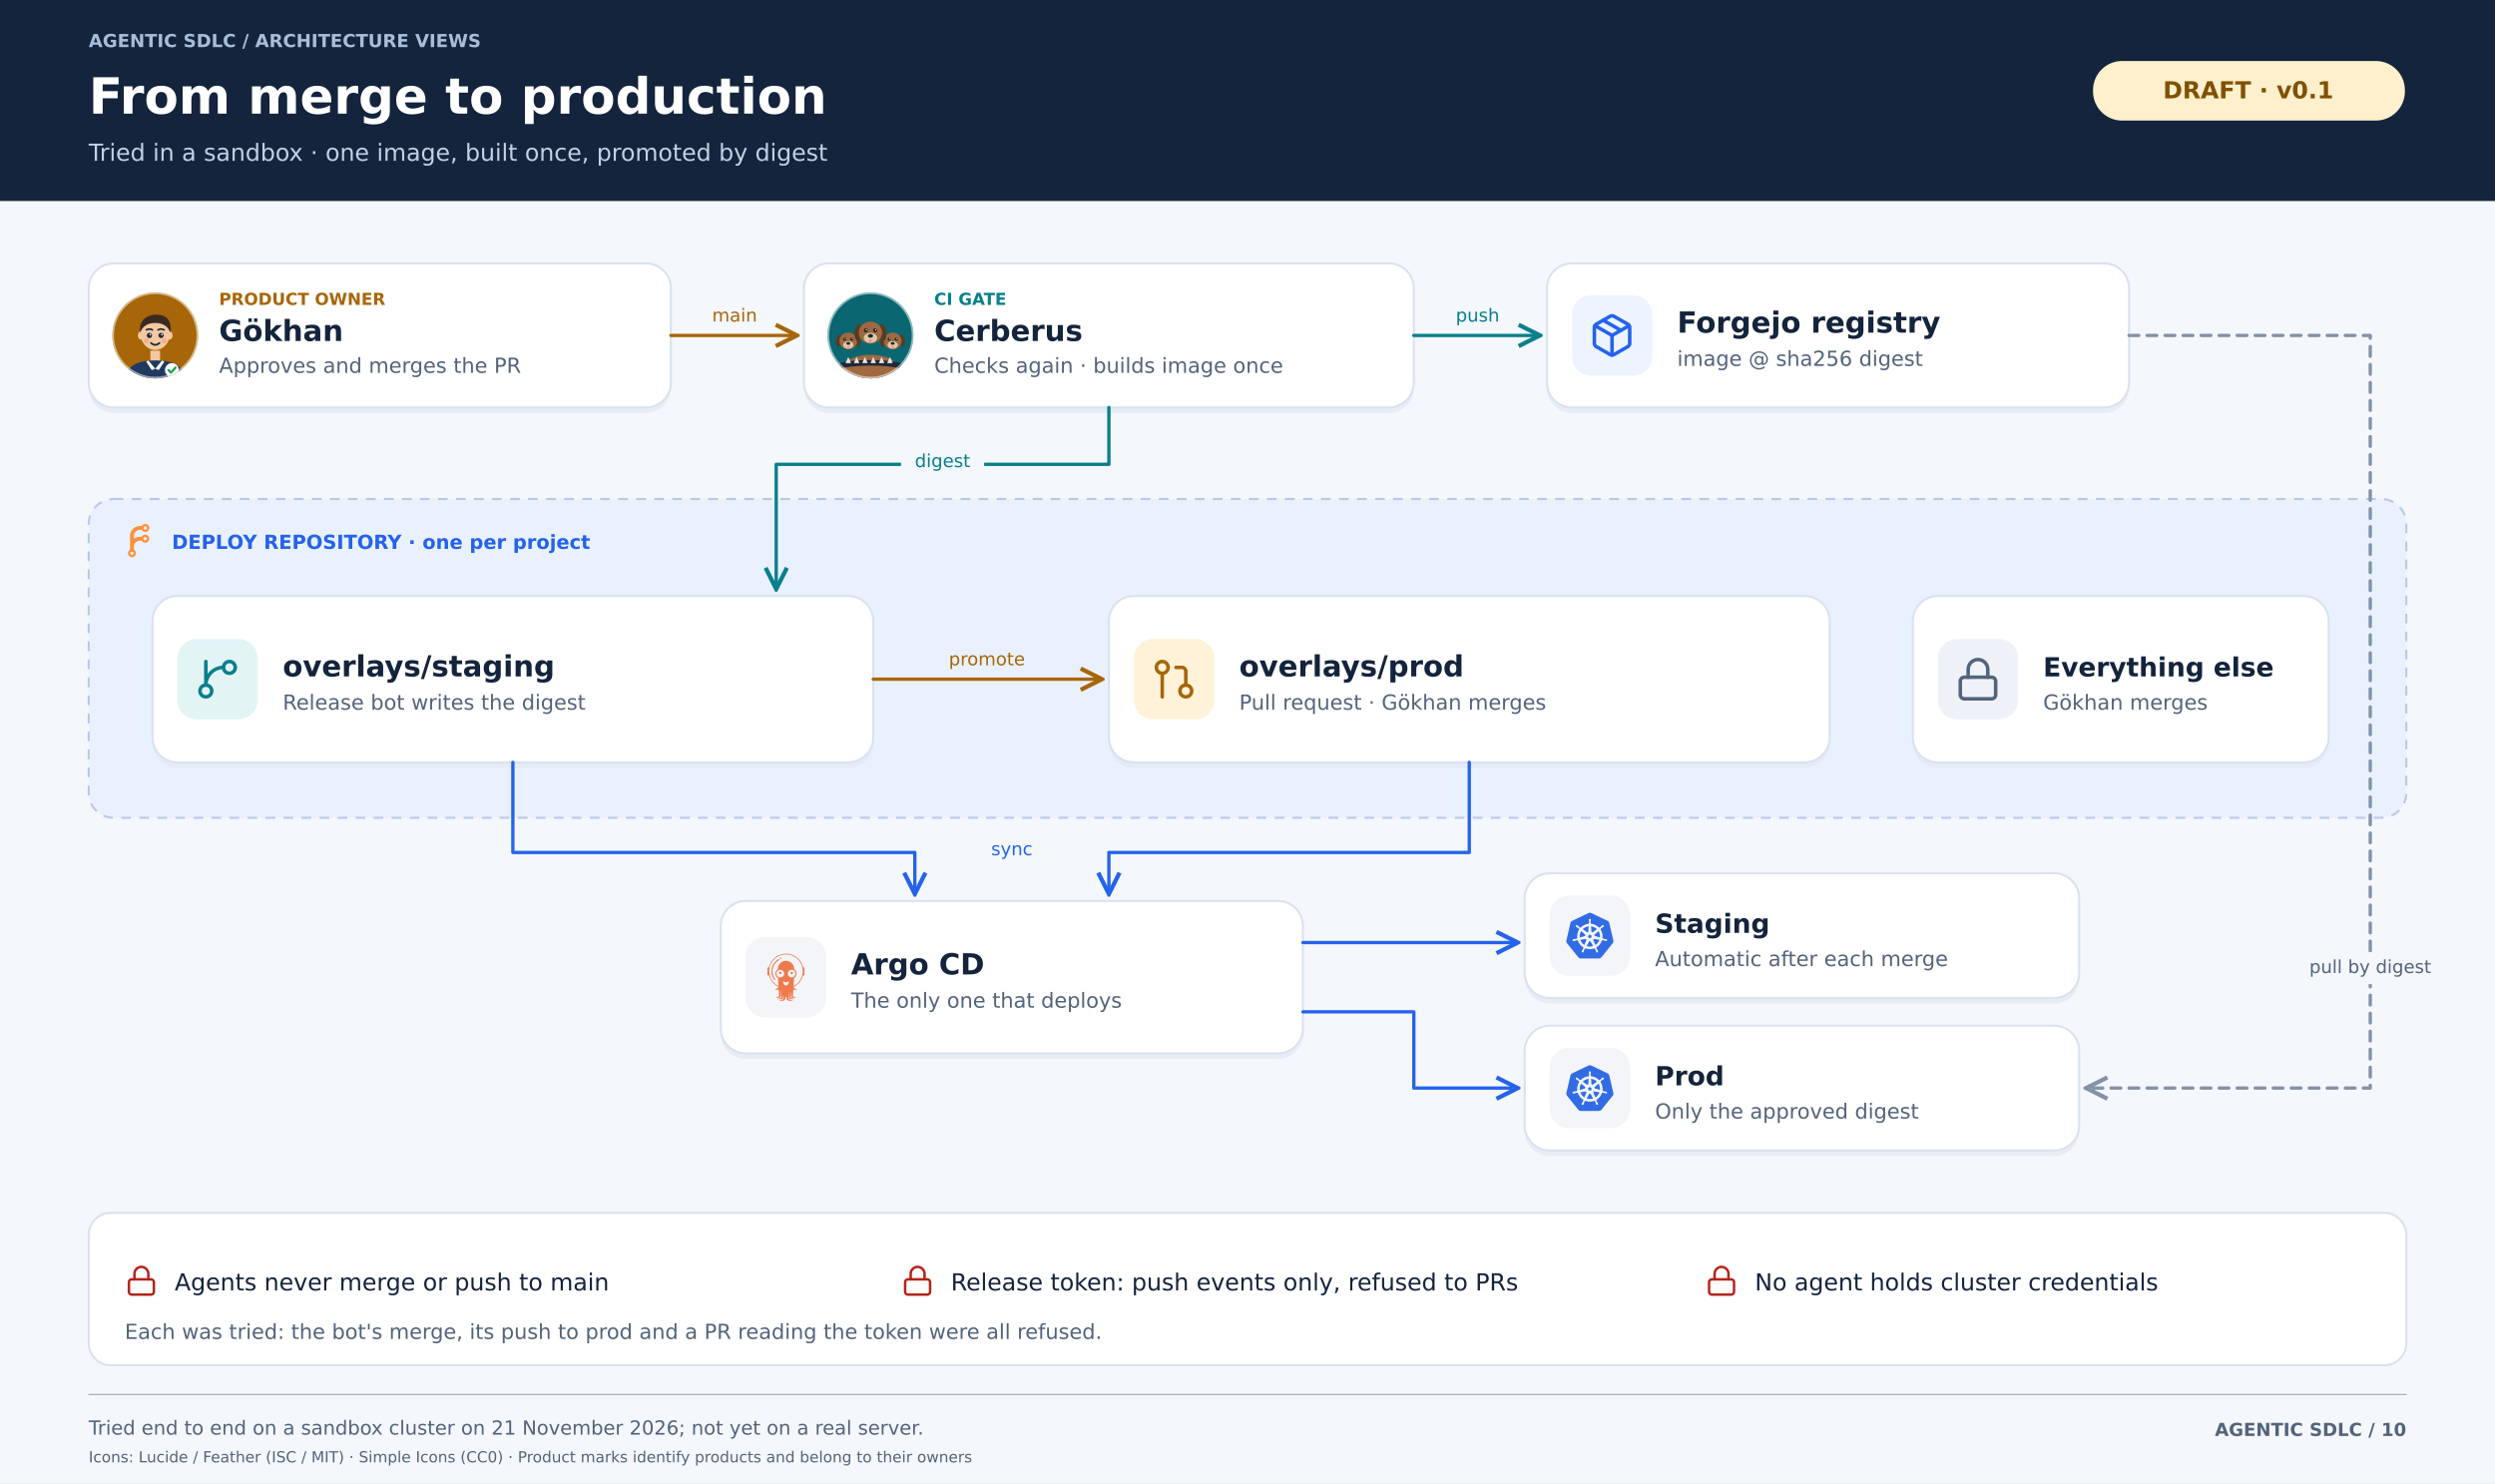
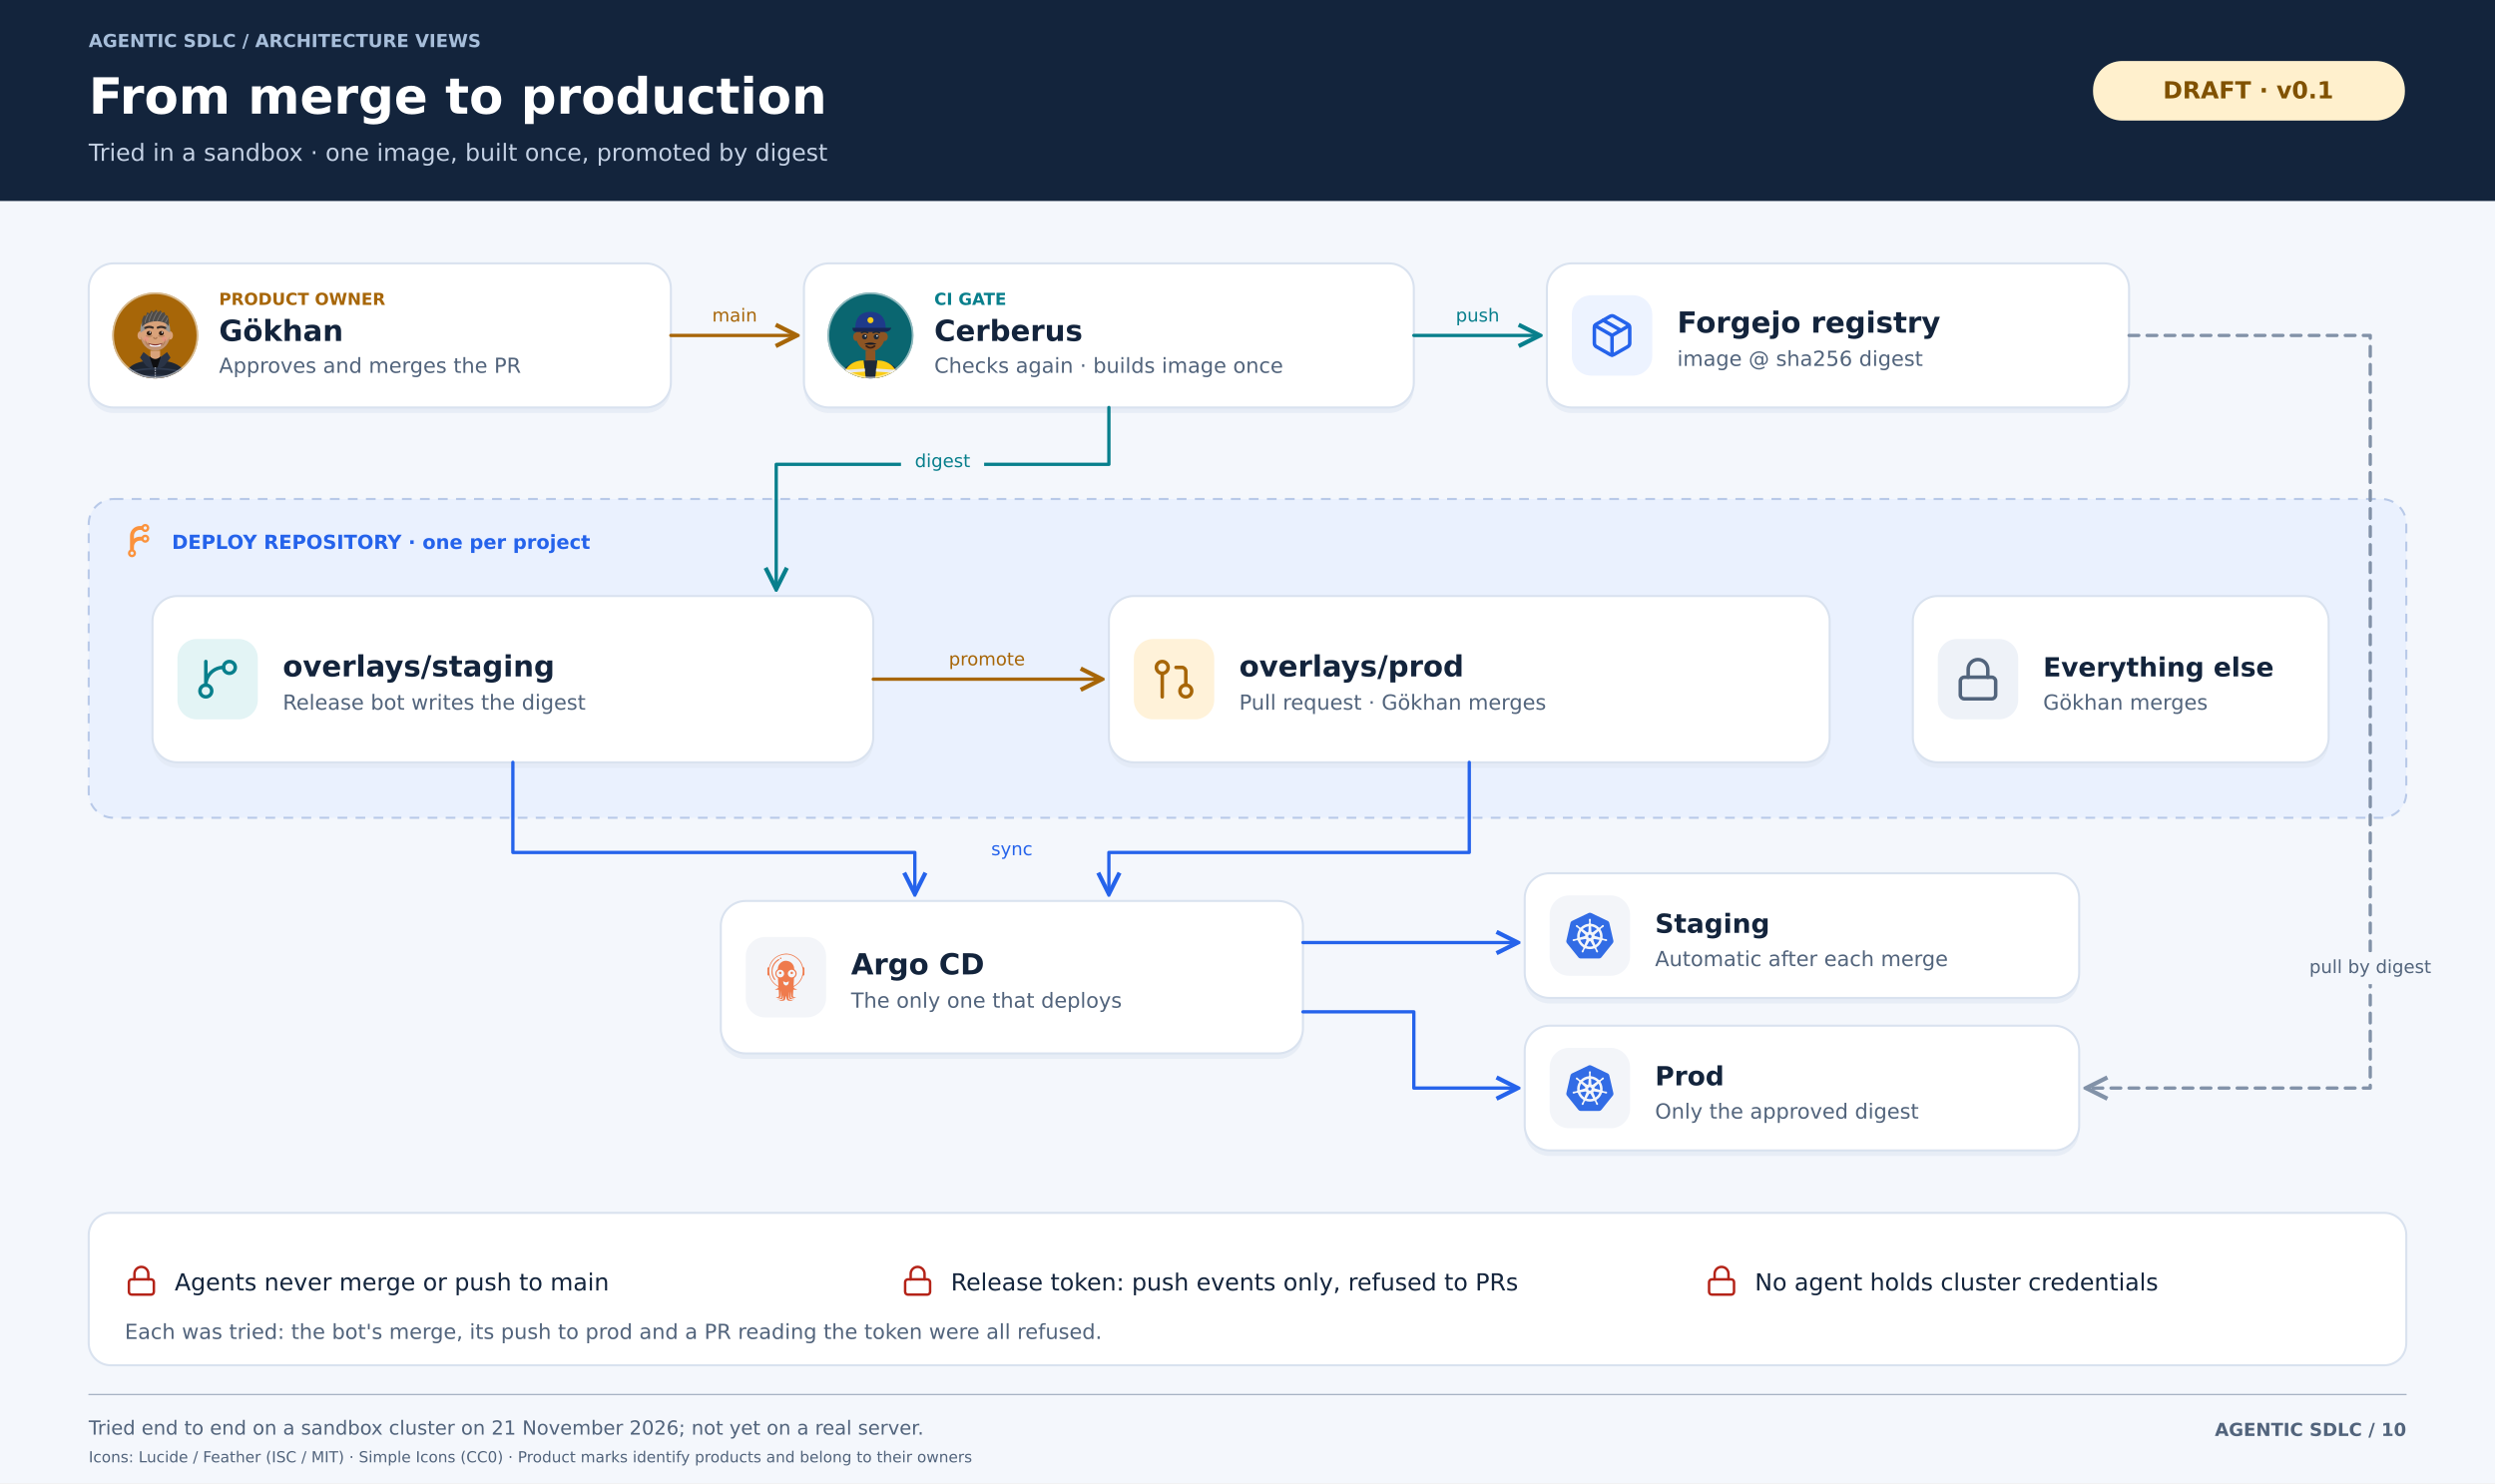
<svg xmlns="http://www.w3.org/2000/svg" width="1800" height="1070" viewBox="0 0 1800 1070" role="img" aria-labelledby="title desc">
  <defs>
    <marker id="blue" viewBox="0 0 10 10" refX="9" refY="5" markerWidth="8" markerHeight="8" orient="auto-start-reverse">
      <path d="M 1 1 L 9 5 L 1 9" fill="none" stroke="#2563EB" stroke-width="1.6" />
    </marker>
    <marker id="teal" viewBox="0 0 10 10" refX="9" refY="5" markerWidth="8" markerHeight="8" orient="auto-start-reverse">
      <path d="M 1 1 L 9 5 L 1 9" fill="none" stroke="#087F8C" stroke-width="1.6" />
    </marker>
    <marker id="purple" viewBox="0 0 10 10" refX="9" refY="5" markerWidth="8" markerHeight="8" orient="auto-start-reverse">
      <path d="M 1 1 L 9 5 L 1 9" fill="none" stroke="#7756C8" stroke-width="1.6" />
    </marker>
    <marker id="gray" viewBox="0 0 10 10" refX="9" refY="5" markerWidth="8" markerHeight="8" orient="auto-start-reverse">
      <path d="M 1 1 L 9 5 L 1 9" fill="none" stroke="#8292A8" stroke-width="1.6" />
    </marker>
    <marker id="amber" viewBox="0 0 10 10" refX="9" refY="5" markerWidth="8" markerHeight="8" orient="auto-start-reverse">
      <path d="M 1 1 L 9 5 L 1 9" fill="none" stroke="#A76608" stroke-width="1.6" />
    </marker>
  </defs>
  <rect x="0" y="0" width="1800" height="1070" rx="0" fill="#F4F7FC" stroke="none" stroke-width="1.5" />
  <rect x="0" y="0" width="1800" height="145" rx="0" fill="#13243C" stroke="none" stroke-width="1.5" />
  <text x="64" y="34" font-family="DejaVu Sans, sans-serif" font-size="13" fill="#A7BEDA" font-weight="700" text-anchor="start">AGENTIC SDLC  /  ARCHITECTURE VIEWS</text>
  <text x="64" y="82" font-family="DejaVu Sans, sans-serif" font-size="36" fill="#FFFFFF" font-weight="700" text-anchor="start">From merge to production</text>
  <text x="64" y="116" font-family="DejaVu Sans, sans-serif" font-size="17" fill="#C4D1E4" font-weight="400" text-anchor="start">Tried in a sandbox · one image, built once, promoted by digest</text>
  <rect x="1510" y="44" width="225" height="43" rx="21" fill="#FFF0CD" stroke="none" stroke-width="1.5" />
  <text x="1622" y="71" font-family="DejaVu Sans, sans-serif" font-size="17" fill="#805100" font-weight="700" text-anchor="middle">DRAFT · v0.1</text>
  <rect x="64" y="194" width="420" height="104" rx="18" fill="#E1E8F2" opacity=".65" />
  <rect x="64" y="190" width="420" height="104" rx="18" fill="#FFFFFF" stroke="#D9E2EF" stroke-width="1.5" />
  <svg x="80" y="210.0" width="64" height="64" viewBox="0 0 64 64">
    <defs>
      <clipPath id="clip-gokhan">
        <circle cx="32" cy="32" r="31" />
      </clipPath>
    </defs>
    <circle cx="32" cy="32" r="31" fill="#A76608" />
    <g clip-path="url(#clip-gokhan)">
-       <rect x="28.5" y="43" width="7" height="9" fill="#F2C9A0" />
-       <path d="M10 66 C10 53 21.0 50 32 50 C43.0 50 54 53 54 66 Z" fill="#1E3A5F" />
-       <path d="M27 50 L32 56 L29.5 57 L25.5 51 Z M37 50 L32 56 L34.5 57 L38.5 51 Z" fill="#FFFFFF" />
-       <ellipse cx="21.5" cy="32" rx="2" ry="3" fill="#F2C9A0" />
-       <ellipse cx="42.5" cy="32" rx="2" ry="3" fill="#F2C9A0" />
-       <ellipse cx="32" cy="31" rx="10.5" ry="11.5" fill="#F2C9A0" />
-       <path d="M21 30 C20 20 27 17 33 17 C40 17 44 21 43 30 C41 25 37 23 32 23 C27 23 23 25 21 30 Z" fill="#3B2A20" />
-       <path d="M25.6 28 Q27.8 26.8 30.0 28" stroke="#1F2937" stroke-width="1.2" fill="none" stroke-linecap="round" />
-       <path d="M34.0 28 Q36.2 26.8 38.4 28" stroke="#1F2937" stroke-width="1.2" fill="none" stroke-linecap="round" />
-       <circle cx="27.8" cy="32" r="1.9" fill="#1F2937" />
-       <circle cx="28.4" cy="31.4" r="0.6" fill="#FFFFFF" />
-       <circle cx="36.2" cy="32" r="1.9" fill="#1F2937" />
-       <circle cx="36.8" cy="31.4" r="0.6" fill="#FFFFFF" />
-       <circle cx="25.5" cy="36" r="1.8" fill="#F28C8C" opacity=".45" />
-       <circle cx="38.5" cy="36" r="1.8" fill="#F28C8C" opacity=".45" />
-       <path d="M29 37.5 Q32 40.1 35 37.5" stroke="#1F2937" stroke-width="1.3" fill="none" stroke-linecap="round" />
-       <circle cx="44" cy="57" r="5" fill="#FFFFFF" />
-       <path d="M41.6 57 L43.4 58.9 L46.6 55.2" stroke="#16A34A" stroke-width="1.6" fill="none" stroke-linecap="round" stroke-linejoin="round" />
+       <rect x="28.5" y="43" width="7" height="9" fill="#D9A27A" />
+       <path d="M9 66 C9 53 20.5 50 32 50 C43.5 50 55 53 55 66 Z" fill="#1E2633" />
+       <path d="M14 58 Q32 54 50 58 M12 63 Q32 59 52 63" stroke="#2F3B50" stroke-width="1.2" fill="none" />
+       <path d="M28 47 Q32 51 36 47 L36.5 55 L27.5 55 Z" fill="#0E0E10" />
+       <path d="M23.5 44 L28 47.5 L31 57 L25.5 54 L21 48 Z" fill="#2A3446" />
+       <path d="M40.5 44 L36 47.5 L33 57 L38.5 54 L43 48 Z" fill="#2A3446" />
+       <path d="M32 55 V66" stroke="#A3A8B3" stroke-width=".9" stroke-dasharray="1 .8" />
+       <ellipse cx="21.2" cy="32" rx="2" ry="3" fill="#D9A27A" />
+       <ellipse cx="42.8" cy="32" rx="2" ry="3" fill="#D9A27A" />
+       <ellipse cx="32" cy="31" rx="10.8" ry="12" fill="#D9A27A" />
+       <path d="M21.4 32.5 C21.8 39.5 26.5 43 32 43 C37.5 43 42.2 39.5 42.6 32.5 C40.5 36.8 36.5 38.4 32 38.4 C27.5 38.4 23.5 36.8 21.4 32.5 Z" fill="#6B5A50" opacity=".2" />
+       <path d="M21.3 30 C21 26 21.8 23 23.6 21.4 L24.6 28 Z M42.7 30 C43 26 42.2 23 40.4 21.4 L39.4 28 Z" fill="#9A9794" />
+       <path d="M22.4 25.8 L22.5 20.6 L23.8 17.6 L25.2 18 L26.3 15.2 L27.8 16.3 L29.3 13.9 L30.8 15.4 L32.6 13.4 L34 15.2 L35.9 13.9 L36.9 15.9 L38.7 15.2 L39.3 17.4 L41 17.8 L41.8 21 L41.8 25.4 C39.6 22.6 36 21.6 32 21.8 C28.2 22 24.6 23.4 22.4 25.8 Z" fill="#4E4B48" />
+       <path d="M24.6 22.8 Q25.2 19.6 26.8 16.8" stroke="#7C7874" stroke-width=".6" fill="none" stroke-linecap="round" />
+       <path d="M27.4 22 Q28.2 18.6 30 15.4" stroke="#7C7874" stroke-width=".6" fill="none" stroke-linecap="round" />
+       <path d="M30.4 21.6 Q31.4 18 33.4 15" stroke="#7C7874" stroke-width=".6" fill="none" stroke-linecap="round" />
+       <path d="M33.4 21.6 Q34.8 18.2 36.6 15.6" stroke="#7C7874" stroke-width=".6" fill="none" stroke-linecap="round" />
+       <path d="M36.4 22 Q38 19.4 39.4 17.6" stroke="#7C7874" stroke-width=".6" fill="none" stroke-linecap="round" />
+       <path d="M39.2 22.8 Q40.4 21 41 19.4" stroke="#7C7874" stroke-width=".6" fill="none" stroke-linecap="round" />
+       <path d="M24.8 26.6 Q27.6 25.2 30.2 26.4 M33.8 26.4 Q36.4 25.2 39.2 26.6" stroke="#3A2E28" stroke-width="1.6" fill="none" stroke-linecap="round" />
+       <ellipse cx="27.6" cy="30.4" rx="1.8" ry="1.6" fill="#2B1A10" />
+       <circle cx="28.2" cy="29.8" r=".55" fill="#FFFFFF" />
+       <path d="M25.4 32.3 Q27.6 33.3 29.8 32.3" stroke="#B07A55" stroke-width=".7" fill="none" />
+       <ellipse cx="36.4" cy="30.4" rx="1.8" ry="1.6" fill="#2B1A10" />
+       <circle cx="37.0" cy="29.8" r=".55" fill="#FFFFFF" />
+       <path d="M34.2 32.3 Q36.4 33.3 38.6 32.3" stroke="#B07A55" stroke-width=".7" fill="none" />
+       <path d="M30.9 33.6 Q32 35.2 33.1 33.6" stroke="#B07A55" stroke-width="1" fill="none" stroke-linecap="round" />
+       <path d="M24.8 35 Q25.2 37.8 27 39.4 M39.2 35 Q38.8 37.8 37 39.4" stroke="#B07A55" stroke-width=".7" fill="none" />
+       <path d="M26.5 37.4 Q32 43.9 37.5 37.4 Q32 39.4 26.5 37.4 Z" fill="#7F2D2D" />
+       <path d="M27.6 38.2 Q32 40.3 36.4 38.2 L35.6 39.7 Q32 41.0 28.4 39.7 Z" fill="#FFFFFF" />
+       <circle cx="25.5" cy="34.5" r="1.8" fill="#F28C8C" opacity=".45" />
+       <circle cx="38.5" cy="34.5" r="1.8" fill="#F28C8C" opacity=".45" />
    </g>
    <circle cx="32" cy="32" r="30.4" fill="none" stroke="#FFFFFF" stroke-opacity=".55" stroke-width="1.2" />
  </svg>
  <text x="158" y="220.0" font-family="DejaVu Sans, sans-serif" font-size="12" fill="#A76608" font-weight="700" text-anchor="start">PRODUCT OWNER</text>
  <text x="158" y="246.0" font-family="DejaVu Sans, sans-serif" font-size="21" fill="#13243C" font-weight="700" text-anchor="start">Gökhan</text>
  <text x="158" y="269.0" font-family="DejaVu Sans, sans-serif" font-size="15" fill="#52647C" font-weight="400" text-anchor="start">Approves and merges the PR</text>
  <rect x="580" y="194" width="440" height="104" rx="18" fill="#E1E8F2" opacity=".65" />
  <rect x="580" y="190" width="440" height="104" rx="18" fill="#FFFFFF" stroke="#D9E2EF" stroke-width="1.5" />
  <svg x="596" y="210.0" width="64" height="64" viewBox="0 0 64 64">
    <defs>
      <clipPath id="clip-cerberus">
        <circle cx="32" cy="32" r="31" />
      </clipPath>
    </defs>
    <circle cx="32" cy="32" r="31" fill="#0A6670" />
    <g clip-path="url(#clip-cerberus)">
-       <path d="M8 66 C8 52 18 46 32 46 C46 46 56 52 56 66 Z" fill="#A0693F" />
-       <path d="M10.4 31.2 C6.4 32.0 6.4 39.2 8.8 40.8 L12.0 34.4 Z" fill="#5C3A21" />
-       <path d="M21.6 31.2 C25.6 32.0 25.6 39.2 23.2 40.8 L20.0 34.4 Z" fill="#5C3A21" />
-       <ellipse cx="16" cy="36" rx="6.4" ry="6.08" fill="#A0693F" />
-       <ellipse cx="16" cy="38.88" rx="3.68" ry="2.72" fill="#E3C8A2" />
-       <ellipse cx="16" cy="37.76" rx="1.44" ry="1.04" fill="#1F2937" />
-       <path d="M14.88 40.0 Q16 42.4 17.12 40.0 Z" fill="#F472B6" />
-       <circle cx="13.44" cy="34.72" r="1.12" fill="#1F2937" />
-       <circle cx="18.56" cy="34.72" r="1.12" fill="#1F2937" />
-       <circle cx="13.76" cy="34.4" r="0.36" fill="#FFFFFF" />
-       <circle cx="18.88" cy="34.4" r="0.36" fill="#FFFFFF" />
-       <path d="M42.4 31.2 C38.4 32.0 38.4 39.2 40.8 40.8 L44.0 34.4 Z" fill="#5C3A21" />
-       <path d="M53.6 31.2 C57.6 32.0 57.6 39.2 55.2 40.8 L52.0 34.4 Z" fill="#5C3A21" />
-       <ellipse cx="48" cy="36" rx="6.4" ry="6.08" fill="#A0693F" />
-       <ellipse cx="48" cy="38.88" rx="3.68" ry="2.72" fill="#E3C8A2" />
-       <ellipse cx="48" cy="37.76" rx="1.44" ry="1.04" fill="#1F2937" />
-       <path d="M46.88 40.0 Q48 42.4 49.12 40.0 Z" fill="#F472B6" />
-       <circle cx="45.44" cy="34.72" r="1.12" fill="#1F2937" />
-       <circle cx="50.56" cy="34.72" r="1.12" fill="#1F2937" />
-       <circle cx="45.76" cy="34.4" r="0.36" fill="#FFFFFF" />
-       <circle cx="50.88" cy="34.4" r="0.36" fill="#FFFFFF" />
-       <path d="M10 52 C20 49 44 49 54 52 L54 56 C44 53 20 53 10 56 Z" fill="#1F2937" />
-       <path d="M14 52 L16 47.5 L18 52 Z" fill="#E5E7EB" />
-       <path d="M20 52 L22 47.5 L24 52 Z" fill="#E5E7EB" />
-       <path d="M26 52 L28 47.5 L30 52 Z" fill="#E5E7EB" />
-       <path d="M32 52 L34 47.5 L36 52 Z" fill="#E5E7EB" />
-       <path d="M38 52 L40 47.5 L42 52 Z" fill="#E5E7EB" />
-       <path d="M44 52 L46 47.5 L48 52 Z" fill="#E5E7EB" />
-       <path d="M24.65 23.7 C19.4 24.75 19.4 34.2 22.55 36.3 L26.75 27.9 Z" fill="#5C3A21" />
-       <path d="M39.35 23.7 C44.6 24.75 44.6 34.2 41.45 36.3 L37.25 27.9 Z" fill="#5C3A21" />
-       <ellipse cx="32" cy="30" rx="8.4" ry="7.98" fill="#A0693F" />
-       <ellipse cx="32" cy="33.78" rx="4.83" ry="3.57" fill="#E3C8A2" />
-       <ellipse cx="32" cy="32.31" rx="1.89" ry="1.365" fill="#1F2937" />
-       <path d="M30.53 35.25 Q32 38.4 33.47 35.25 Z" fill="#F472B6" />
-       <circle cx="28.64" cy="28.32" r="1.47" fill="#1F2937" />
-       <circle cx="35.36" cy="28.32" r="1.47" fill="#1F2937" />
-       <circle cx="29.06" cy="27.9" r="0.473" fill="#FFFFFF" />
-       <circle cx="35.78" cy="27.9" r="0.473" fill="#FFFFFF" />
+       <rect x="28.5" y="43" width="7" height="9" fill="#8D5524" />
+       <path d="M10 66 C10 53 21.0 50 32 50 C43.0 50 54 53 54 66 Z" fill="#1F2937" />
+       <path d="M12 66 C12 54 20 50 27 50 L29 66 Z M52 66 C52 54 44 50 37 50 L35 66 Z" fill="#FACC15" />
+       <path d="M13 58 L28 57 M51 58 L36 57" stroke="#E5E7EB" stroke-width="2.2" />
+       <ellipse cx="21.5" cy="33" rx="2" ry="3" fill="#8D5524" />
+       <ellipse cx="42.5" cy="33" rx="2" ry="3" fill="#8D5524" />
+       <ellipse cx="32" cy="32" rx="10.5" ry="11.5" fill="#8D5524" />
+       <path d="M21 27 C21 18 26 15 32 15 C38 15 43 18 43 27 Z" fill="#1E3A8A" />
+       <path d="M19 26.5 H47 Q46 29.5 42 29.5 H21 Q19 29 19 26.5 Z" fill="#172554" />
+       <circle cx="32" cy="21" r="2.2" fill="#FACC15" />
+       <circle cx="27.8" cy="33" r="1.9" fill="#1F2937" />
+       <circle cx="28.4" cy="32.4" r="0.6" fill="#FFFFFF" />
+       <circle cx="36.2" cy="33" r="1.9" fill="#1F2937" />
+       <circle cx="36.8" cy="32.4" r="0.6" fill="#FFFFFF" />
+       <path d="M25.6 30 Q27.8 28.8 30.0 30" stroke="#1F2937" stroke-width="1.2" fill="none" stroke-linecap="round" />
+       <path d="M34.0 30 Q36.2 28.8 38.4 30" stroke="#1F2937" stroke-width="1.2" fill="none" stroke-linecap="round" />
+       <path d="M27.5 38.2 Q32 36.2 36.5 38.2 Q32 39.2 27.5 38.2 Z" fill="#111827" />
+       <path d="M29 39.6 Q32 42.2 35 39.6" stroke="#3B1F12" stroke-width="1.3" fill="none" stroke-linecap="round" />
    </g>
    <circle cx="32" cy="32" r="30.4" fill="none" stroke="#FFFFFF" stroke-opacity=".55" stroke-width="1.2" />
  </svg>
  <text x="674" y="220.0" font-family="DejaVu Sans, sans-serif" font-size="12" fill="#087F8C" font-weight="700" text-anchor="start">CI GATE</text>
  <text x="674" y="246.0" font-family="DejaVu Sans, sans-serif" font-size="21" fill="#13243C" font-weight="700" text-anchor="start">Cerberus</text>
  <text x="674" y="269.0" font-family="DejaVu Sans, sans-serif" font-size="15" fill="#52647C" font-weight="400" text-anchor="start">Checks again · builds image once</text>
  <rect x="1116" y="194" width="420" height="104" rx="18" fill="#E1E8F2" opacity=".65" />
  <rect x="1116" y="190" width="420" height="104" rx="18" fill="#FFFFFF" stroke="#D9E2EF" stroke-width="1.5" />
  <rect x="1134" y="213.0" width="58" height="58" rx="14" fill="#EDF3FF" stroke="none" stroke-width="1.5" />
  <svg x="1146" y="225.0" width="34" height="34" viewBox="0 0 24 24" fill="none" stroke="#2563EB" stroke-width="1.8" stroke-linecap="round" stroke-linejoin="round">
    <path d="M11 21.73a2 2 0 0 0 2 0l7-4A2 2 0 0 0 21 16V8a2 2 0 0 0-1-1.73l-7-4a2 2 0 0 0-2 0l-7 4A2 2 0 0 0 3 8v8a2 2 0 0 0 1 1.73z" />
    <path d="M12 22V12" />
    <polyline points="3.29 7 12 12 20.71 7" />
    <path d="m7.5 4.27 9 5.15" />
  </svg>
  <text x="1210" y="240.0" font-family="DejaVu Sans, sans-serif" font-size="21" fill="#13243C" font-weight="700" text-anchor="start">Forgejo registry</text>
  <text x="1210" y="264.0" font-family="DejaVu Sans, sans-serif" font-size="15" fill="#52647C" font-weight="400" text-anchor="start">image @ sha256 digest</text>
  <path d="M484 242 H575" fill="none" stroke="#A76608" stroke-width="2.4" stroke-linecap="round" stroke-linejoin="round" marker-end="url(#amber)" />
  <rect x="503.766" y="217" width="52.469" height="23" rx="5" fill="#F4F7FC" stroke="none" stroke-width="1.5" />
  <text x="530" y="232" font-family="DejaVu Sans, sans-serif" font-size="13" fill="#A76608" font-weight="400" text-anchor="middle">main</text>
  <path d="M1020 242 H1111" fill="none" stroke="#087F8C" stroke-width="2.4" stroke-linecap="round" stroke-linejoin="round" marker-end="url(#teal)" />
  <rect x="1040.258" y="217" width="51.484" height="23" rx="5" fill="#F4F7FC" stroke="none" stroke-width="1.5" />
  <text x="1066" y="232" font-family="DejaVu Sans, sans-serif" font-size="13" fill="#087F8C" font-weight="400" text-anchor="middle">push</text>
  <rect x="64" y="360" width="1672" height="230" rx="18" fill="#EAF1FE" stroke="#B8C9E8" stroke-width="1.5" stroke-dasharray="7 6" />
  <svg x="88" y="378" width="24" height="24" viewBox="0 0 24 24" fill="#FB923C">
    <path d="M16.777 0c1.602 0 2.9 1.299 2.9 2.901s-1.299 2.9-2.9 2.9c-1.085 0-2.031-.596-2.529-1.479H12.91c-2.332 0-4.227 1.872-4.265 4.195l-.001 2.118a7.076 7.076 0 0 1 4.148-1.421l.118-.001 1.339 0c.497-.883 1.443-1.479 2.529-1.479 1.602 0 2.9 1.299 2.9 2.901s-1.299 2.9-2.9 2.9c-1.085 0-2.031-.596-2.529-1.479H12.91c-2.332 0-4.227 1.872-4.265 4.195l-.001 2.319c.883.497 1.479 1.443 1.479 2.529 0 1.602-1.299 2.901-2.901 2.901-1.602 0-2.9-1.299-2.9-2.901 0-1.085.596-2.031 1.479-2.529l-0-9.983c0-3.887 3.119-7.045 6.992-7.108l.118-.001h1.339C14.746.596 15.692 0 16.777 0ZM7.223 19.905c-.66 0-1.194.535-1.194 1.194s.535 1.194 1.194 1.194 1.194-.535 1.194-1.194-.535-1.194-1.194-1.194Zm9.555-10.464c-.66 0-1.194.535-1.194 1.194s.535 1.194 1.194 1.194c.66 0 1.194-.535 1.194-1.194s-.535-1.194-1.194-1.194Zm0-7.735c-.66 0-1.194.535-1.194 1.194s.535 1.194 1.194 1.194c.66 0 1.194-.535 1.194-1.194s-.535-1.194-1.194-1.194Z" />
  </svg>
  <text x="124" y="396" font-family="DejaVu Sans, sans-serif" font-size="14" fill="#2563EB" font-weight="700" text-anchor="start">DEPLOY REPOSITORY  ·  one per project</text>
  <rect x="110" y="434" width="520" height="120" rx="18" fill="#E1E8F2" opacity=".65" />
  <rect x="110" y="430" width="520" height="120" rx="18" fill="#FFFFFF" stroke="#D9E2EF" stroke-width="1.5" />
  <rect x="128" y="461.0" width="58" height="58" rx="14" fill="#E3F4F5" stroke="none" stroke-width="1.5" />
  <svg x="140" y="473.0" width="34" height="34" viewBox="0 0 24 24" fill="none" stroke="#087F8C" stroke-width="1.8" stroke-linecap="round" stroke-linejoin="round">
    <path d="M15 6a9 9 0 0 0-9 9V3" />
    <circle cx="18" cy="6" r="3" />
    <circle cx="6" cy="18" r="3" />
  </svg>
  <text x="204" y="488.0" font-family="DejaVu Sans, sans-serif" font-size="21" fill="#13243C" font-weight="700" text-anchor="start">overlays/staging</text>
  <text x="204" y="512.0" font-family="DejaVu Sans, sans-serif" font-size="15" fill="#52647C" font-weight="400" text-anchor="start">Release bot writes the digest</text>
  <rect x="800" y="434" width="520" height="120" rx="18" fill="#E1E8F2" opacity=".65" />
  <rect x="800" y="430" width="520" height="120" rx="18" fill="#FFFFFF" stroke="#D9E2EF" stroke-width="1.5" />
  <rect x="818" y="461.0" width="58" height="58" rx="14" fill="#FFF2D9" stroke="none" stroke-width="1.5" />
  <svg x="830" y="473.0" width="34" height="34" viewBox="0 0 24 24" fill="none" stroke="#A76608" stroke-width="1.8" stroke-linecap="round" stroke-linejoin="round">
    <circle cx="18" cy="18" r="3" />
    <circle cx="6" cy="6" r="3" />
    <path d="M13 6h3a2 2 0 0 1 2 2v7" />
    <line x1="6" x2="6" y1="9" y2="21" />
  </svg>
  <text x="894" y="488.0" font-family="DejaVu Sans, sans-serif" font-size="21" fill="#13243C" font-weight="700" text-anchor="start">overlays/prod</text>
  <text x="894" y="512.0" font-family="DejaVu Sans, sans-serif" font-size="15" fill="#52647C" font-weight="400" text-anchor="start">Pull request · Gökhan merges</text>
  <rect x="1380" y="434" width="300" height="120" rx="18" fill="#E1E8F2" opacity=".65" />
  <rect x="1380" y="430" width="300" height="120" rx="18" fill="#FFFFFF" stroke="#D9E2EF" stroke-width="1.5" />
  <rect x="1398" y="461.0" width="58" height="58" rx="14" fill="#EEF2F8" stroke="none" stroke-width="1.5" />
  <svg x="1410" y="473.0" width="34" height="34" viewBox="0 0 24 24" fill="none" stroke="#52647C" stroke-width="1.8" stroke-linecap="round" stroke-linejoin="round">
    <rect width="18" height="11" x="3" y="11" rx="2" ry="2" />
    <path d="M7 11V7a5 5 0 0 1 10 0v4" />
  </svg>
  <text x="1474" y="488.0" font-family="DejaVu Sans, sans-serif" font-size="19" fill="#13243C" font-weight="700" text-anchor="start">Everything else</text>
  <text x="1474" y="512.0" font-family="DejaVu Sans, sans-serif" font-size="15" fill="#52647C" font-weight="400" text-anchor="start">Gökhan merges</text>
  <path d="M800 294 V335 H560 V425" fill="none" stroke="#087F8C" stroke-width="2.4" stroke-linecap="round" stroke-linejoin="round" marker-end="url(#teal)" />
  <rect x="650.016" y="322" width="59.969" height="23" rx="5" fill="#F4F7FC" stroke="none" stroke-width="1.5" />
  <text x="680" y="337" font-family="DejaVu Sans, sans-serif" font-size="13" fill="#087F8C" font-weight="400" text-anchor="middle">digest</text>
  <path d="M630 490 H795" fill="none" stroke="#A76608" stroke-width="2.4" stroke-linecap="round" stroke-linejoin="round" marker-end="url(#amber)" />
  <rect x="674.516" y="465" width="74.969" height="23" rx="5" fill="#EAF1FE" stroke="none" stroke-width="1.5" />
  <text x="712" y="480" font-family="DejaVu Sans, sans-serif" font-size="13" fill="#A76608" font-weight="400" text-anchor="middle">promote</text>
  <rect x="520" y="654" width="420" height="110" rx="18" fill="#E1E8F2" opacity=".65" />
  <rect x="520" y="650" width="420" height="110" rx="18" fill="#FFFFFF" stroke="#D9E2EF" stroke-width="1.5" />
  <rect x="538" y="676.0" width="58" height="58" rx="14" fill="#F3F5F9" stroke="none" stroke-width="1.5" />
  <svg x="550" y="688.0" width="34" height="34" viewBox="0 0 24 24" fill="#EF7B4D">
    <path d="M12.581 0c.436.037.871.1 1.299.186 1.679.383 3.121 1.213 4.382 2.365 1.161 1.06 1.917 2.372 2.335 3.881.089.321.216.56.586.624.205.035.238.245.239.43.003.646.002 1.294.002 1.94l-.002 1.21c-.001.356-.116.479-.466.474-.211-.003-.293.119-.344.291-.146.489-.33.966-.552 1.426-.818 1.682-2.084 2.938-3.688 3.87-.077.045-.155.088-.233.131-.252.137-.258.146-.155.415.114.299.358.529.664.625.269.096.553.134.827.21a.672.672 0 0 1 .236.094c-.066.082-.156.067-.231.082-.36.073-.713.184-1.086.17a1.275 1.275 0 0 1-.438-.064c-.114-.045-.152-.006-.176.109a5.354 5.354 0 0 0-.084.92c-.015.617-.071 1.23-.112 1.844-.042.598-.018.651.558.842.281.094.563.187.842.286.069.024.15.038.192.117-.04.057-.098.035-.146.035-.493.003-.985.005-1.478.001-.524-.005-.806-.282-.845-.803-.055-.762-.12-1.524-.182-2.286a.947.947 0 0 0-.026-.12c-.079.455-.065.879-.084 1.298-.023.528-.008 1.057-.007 1.584 0 .27.086.388.335.483.359.135.711.295 1.114.262.141-.012.276.062.402.129.032.017.073.033.069.073-.004.043-.049.047-.084.045-.657-.019-1.317.065-1.972-.028-.323-.046-.533-.236-.631-.552-.094-.303-.114-.617-.137-.93-.046-.626-.078-1.253-.116-1.88a.222.222 0 0 0-.061-.171.282.282 0 0 0-.031.193c-.002.956-.002 1.911-.001 2.866 0 .388.123.575.494.708.481.172.976.298 1.47.423.11.028.225.047.242.192h-1.852c-.051-.01-.103-.022-.155-.03-.701-.1-1.001-.372-1.143-1.042l-.067-.331-.226-1.103c-.069.12-.118.25-.144.386-.083.399-.151.802-.243 1.2-.113.493-.444.763-.932.857l-.33.063H8.558c.057-.171.216-.185.355-.221.476-.127.96-.223 1.417-.409a.603.603 0 0 0 .397-.521c.058-.435.002-.865-.013-1.296a1.528 1.528 0 0 0-.078-.315.405.405 0 0 0-.071.207c-.026.296-.049.591-.075.886-.038.432-.273.716-.679.81a1.702 1.702 0 0 1-.37.045c-.557.003-1.115-.001-1.673-.005-.048 0-.109.019-.148-.065.178-.103.377-.168.582-.187a5.67 5.67 0 0 0 .939-.193c.42-.114.522-.249.512-.687-.023-.931-.091-1.86-.069-2.791.004-.184.001-.368.001-.551a2.387 2.387 0 0 0-.05.385 40.299 40.299 0 0 1-.186 2.623c-.052.513-.296.748-.804.805-.446.051-.889.002-1.332-.02-.108-.006-.234.012-.339-.064.043-.066.106-.07.16-.087.362-.115.725-.224 1.086-.344.246-.081.35-.235.355-.492a2.241 2.241 0 0 0-.003-.232 45.315 45.315 0 0 1-.105-2.149 5.487 5.487 0 0 0-.035-.478c-.024-.188-.131-.287-.295-.258-.505.092-.99-.006-1.473-.139-.059-.016-.134-.007-.178-.088a.986.986 0 0 1 .285-.09c.255-.052.507-.121.753-.208.312-.112.564-.347.695-.651.089-.203.056-.317-.112-.398-1.418-.683-2.512-1.73-3.391-3.017a8.152 8.152 0 0 1-1.123-2.447c-.067-.246-.156-.3-.383-.26-.306.053-.401.006-.535-.273v-3.49c.144-.303.205-.341.534-.329.235.01.247-.004.309-.242.396-1.508 1.082-2.861 2.171-3.988C6.9 1.42 8.523.631 10.34.203c.456-.108.922-.15 1.387-.203h.854Zm7.974 8.948a7.34 7.34 0 0 0-.048-.938 8.353 8.353 0 0 0-.099-.65c-.598-2.964-2.344-5.02-5.051-6.268-1.553-.715-3.21-.835-4.878-.511-3.248.633-5.396 2.583-6.539 5.652-.436 1.173-.495 2.406-.37 3.65.087.935.339 1.846.745 2.694.585 1.213 1.444 2.207 2.477 3.058.343.286.719.528 1.121.719.235.111.247.105.245-.146.006-.16.003-.32-.009-.48-.125-1.02-.142-2.045-.169-3.069a.392.392 0 0 0-.184-.353c-.385-.268-.713-.592-.921-1.019-.474-.97-.372-2.361.813-3.215.136-.097.217-.19.198-.373a1.724 1.724 0 0 1 .031-.442c.177-1.187.748-2.138 1.722-2.84.68-.492 1.442-.772 2.286-.782.483-.007.953.11 1.414.244 1.609.467 2.846 2.07 2.845 3.697a.64.64 0 0 0 .268.565c.463.371.821.83.943 1.426.22 1.077-.083 1.982-.979 2.634-.266.194-.347.406-.333.698.002.047 0 .095-.002.142l-.062 1.439c-.025.586-.138 1.165-.117 1.754.008.223.006.226.201.128a7.46 7.46 0 0 0 2.393-1.903c1.32-1.577 2.074-3.372 2.059-5.511ZM9.117 12.102c1.489.021 2.443-1.578 1.716-2.879a1.937 1.937 0 0 0-1.699-.991c-1.094-.004-1.954.822-1.958 1.881-.005 1.148.813 1.985 1.941 1.989Zm5.794 0c1.101.002 1.935-.823 1.935-1.917 0-1.091-.846-1.949-1.92-1.947-1.064.003-1.94.866-1.943 1.915-.003 1.105.831 1.948 1.928 1.949Zm-1.472 1.937c-.208.128-.407.277-.63.384-.536.257-1.063.257-1.579-.048-.158-.094-.308-.201-.464-.298-.047-.028-.092-.103-.15-.062-.044.03-.01.1-.001.151.037.179.064.362.082.544.027.565.293.992.742 1.31a.984.984 0 0 0 .791.186c.565-.119 1.025-.614 1.124-1.218.043-.266.005-.544.109-.803a.133.133 0 0 0-.024-.146Zm-8.78-4.92c-.012-1.102.143-2.055.54-2.961.633-1.443 1.642-2.553 2.98-3.374a.378.378 0 0 1 .459.067c.06.06.036.118.01.178a1.09 1.09 0 0 1-.48.51c-1.079.639-1.829 1.571-2.357 2.688a6.325 6.325 0 0 0-.618 2.986c.055 1.309.439 2.516 1.213 3.588.088.104.148.23.173.365.01.08.059.168-.031.228a.312.312 0 0 1-.288.041.502.502 0 0 1-.234-.185c-.72-.979-1.193-2.056-1.331-3.273-.036-.326-.004-.653-.036-.858ZM8.94 2.34a.373.373 0 0 1 .378-.382c.211.001.409.226.416.473.004.138-.309.39-.476.386-.189-.005-.318-.2-.318-.477Zm-.465 7.48a.609.609 0 0 1 .586-.631c.38-.003.671.271.675.633.004.356-.27.622-.639.621-.38-.002-.621-.241-.622-.623Zm6.496.623c-.381-.002-.625-.255-.621-.646a.635.635 0 0 1 .596-.613.656.656 0 0 1 .669.643c.001.354-.275.618-.644.616Z" />
  </svg>
  <text x="614" y="703.0" font-family="DejaVu Sans, sans-serif" font-size="21" fill="#13243C" font-weight="700" text-anchor="start">Argo CD</text>
  <text x="614" y="727.0" font-family="DejaVu Sans, sans-serif" font-size="15" fill="#52647C" font-weight="400" text-anchor="start">The only one that deploys</text>
  <path d="M370 550 V615 H660 V645" fill="none" stroke="#2563EB" stroke-width="2.4" stroke-linecap="round" stroke-linejoin="round" marker-end="url(#blue)" />
  <path d="M1060 550 V615 H800 V645" fill="none" stroke="#2563EB" stroke-width="2.4" stroke-linecap="round" stroke-linejoin="round" marker-end="url(#blue)" />
  <rect x="705.086" y="602" width="49.828" height="23" rx="5" fill="#F4F7FC" stroke="none" stroke-width="1.5" />
  <text x="730" y="617" font-family="DejaVu Sans, sans-serif" font-size="13" fill="#2563EB" font-weight="400" text-anchor="middle">sync</text>
  <rect x="1100" y="634" width="400" height="90" rx="18" fill="#E1E8F2" opacity=".65" />
  <rect x="1100" y="630" width="400" height="90" rx="18" fill="#FFFFFF" stroke="#D9E2EF" stroke-width="1.5" />
  <rect x="1118" y="646.0" width="58" height="58" rx="14" fill="#F3F5F9" stroke="none" stroke-width="1.5" />
  <svg x="1130" y="658.0" width="34" height="34" viewBox="0 0 24 24" fill="#326CE5">
    <path d="M10.204 14.35l.007.01-.999 2.413a5.171 5.171 0 0 1-2.075-2.597l2.578-.437.004.005a.44.44 0 0 1 .484.606zm-.833-2.129a.44.44 0 0 0 .173-.756l.002-.011L7.585 9.7a5.143 5.143 0 0 0-.73 3.255l2.514-.725.002-.009zm1.145-1.98a.44.44 0 0 0 .699-.337l.01-.005.15-2.62a5.144 5.144 0 0 0-3.01 1.442l2.147 1.523.004-.002zm.76 2.75l.723.349.722-.347.18-.78-.5-.623h-.804l-.5.623.179.779zm1.5-3.095a.44.44 0 0 0 .7.336l.008.003 2.134-1.513a5.188 5.188 0 0 0-2.992-1.442l.148 2.615.002.001zm10.876 5.97l-5.773 7.181a1.6 1.6 0 0 1-1.248.594l-9.261.003a1.6 1.6 0 0 1-1.247-.596l-5.776-7.18a1.583 1.583 0 0 1-.307-1.34L2.1 5.573c.108-.47.425-.864.863-1.073L11.305.513a1.606 1.606 0 0 1 1.385 0l8.345 3.985c.438.209.755.604.863 1.073l2.062 8.955c.108.47-.005.963-.308 1.34zm-3.289-2.057c-.042-.01-.103-.026-.145-.034-.174-.033-.315-.025-.479-.038-.35-.037-.638-.067-.895-.148-.105-.04-.18-.165-.216-.216l-.201-.059a6.45 6.45 0 0 0-.105-2.332 6.465 6.465 0 0 0-.936-2.163c.052-.047.15-.133.177-.159.008-.09.001-.183.094-.282.197-.185.444-.338.743-.522.142-.084.273-.137.415-.242.032-.024.076-.062.11-.089.24-.191.295-.52.123-.736-.172-.216-.506-.236-.745-.045-.034.027-.08.062-.111.088-.134.116-.217.23-.33.35-.246.25-.45.458-.673.609-.097.056-.239.037-.303.033l-.19.135a6.545 6.545 0 0 0-4.146-2.003l-.012-.223c-.065-.062-.143-.115-.163-.25-.022-.268.015-.557.057-.905.023-.163.061-.298.068-.475.001-.04-.001-.099-.001-.142 0-.306-.224-.555-.5-.555-.275 0-.499.249-.499.555l.001.014c0 .041-.002.092 0 .128.006.177.044.312.067.475.042.348.078.637.056.906a.545.545 0 0 1-.162.258l-.012.211a6.424 6.424 0 0 0-4.166 2.003 8.373 8.373 0 0 1-.18-.128c-.09.012-.18.04-.297-.029-.223-.15-.427-.358-.673-.608-.113-.12-.195-.234-.329-.349-.03-.026-.077-.062-.111-.088a.594.594 0 0 0-.348-.132.481.481 0 0 0-.398.176c-.172.216-.117.546.123.737l.007.005.104.083c.142.105.272.159.414.242.299.185.546.338.743.522.076.082.09.226.1.288l.16.143a6.462 6.462 0 0 0-1.02 4.506l-.208.06c-.055.072-.133.184-.215.217-.257.081-.546.11-.895.147-.164.014-.305.006-.48.039-.037.007-.09.02-.133.03l-.004.002-.007.002c-.295.071-.484.342-.423.608.061.267.349.429.645.365l.007-.001.01-.003.129-.029c.17-.046.294-.113.448-.172.33-.118.604-.217.87-.256.112-.009.23.069.288.101l.217-.037a6.5 6.5 0 0 0 2.88 3.596l-.09.218c.033.084.069.199.044.282-.097.252-.263.517-.452.813-.091.136-.185.242-.268.399-.02.037-.045.095-.064.134-.128.275-.034.591.213.71.248.12.556-.007.69-.282v-.002c.02-.039.046-.09.062-.127.07-.162.094-.301.144-.458.132-.332.205-.68.387-.897.05-.06.13-.082.215-.105l.113-.205a6.453 6.453 0 0 0 4.609.012l.106.192c.086.028.18.042.256.155.136.232.229.507.342.84.05.156.074.295.145.457.016.037.043.09.062.129.133.276.442.402.69.282.247-.118.341-.435.213-.71-.02-.039-.045-.096-.065-.134-.083-.156-.177-.261-.268-.398-.19-.296-.346-.541-.443-.793-.04-.13.007-.21.038-.294-.018-.022-.059-.144-.083-.202a6.499 6.499 0 0 0 2.88-3.622c.064.01.176.03.213.038.075-.05.144-.114.28-.104.266.039.54.138.87.256.154.06.277.128.448.173.036.01.088.019.13.028l.009.003.007.001c.297.064.584-.098.645-.365.06-.266-.128-.537-.423-.608zM16.4 9.701l-1.95 1.746v.005a.44.44 0 0 0 .173.757l.003.01 2.526.728a5.199 5.199 0 0 0-.108-1.674A5.208 5.208 0 0 0 16.4 9.7zm-4.013 5.325a.437.437 0 0 0-.404-.232.44.44 0 0 0-.372.233h-.002l-1.268 2.292a5.164 5.164 0 0 0 3.326.003l-1.27-2.296h-.01zm1.888-1.293a.44.44 0 0 0-.27.036.44.44 0 0 0-.214.572l-.003.004 1.01 2.438a5.15 5.15 0 0 0 2.081-2.615l-2.6-.44-.004.005z" />
  </svg>
  <text x="1194" y="673.0" font-family="DejaVu Sans, sans-serif" font-size="19" fill="#13243C" font-weight="700" text-anchor="start">Staging</text>
  <text x="1194" y="697.0" font-family="DejaVu Sans, sans-serif" font-size="15" fill="#52647C" font-weight="400" text-anchor="start">Automatic after each merge</text>
  <rect x="1100" y="744" width="400" height="90" rx="18" fill="#E1E8F2" opacity=".65" />
  <rect x="1100" y="740" width="400" height="90" rx="18" fill="#FFFFFF" stroke="#D9E2EF" stroke-width="1.5" />
  <rect x="1118" y="756.0" width="58" height="58" rx="14" fill="#F3F5F9" stroke="none" stroke-width="1.5" />
  <svg x="1130" y="768.0" width="34" height="34" viewBox="0 0 24 24" fill="#326CE5">
    <path d="M10.204 14.35l.007.01-.999 2.413a5.171 5.171 0 0 1-2.075-2.597l2.578-.437.004.005a.44.44 0 0 1 .484.606zm-.833-2.129a.44.44 0 0 0 .173-.756l.002-.011L7.585 9.7a5.143 5.143 0 0 0-.73 3.255l2.514-.725.002-.009zm1.145-1.98a.44.44 0 0 0 .699-.337l.01-.005.15-2.62a5.144 5.144 0 0 0-3.01 1.442l2.147 1.523.004-.002zm.76 2.75l.723.349.722-.347.18-.78-.5-.623h-.804l-.5.623.179.779zm1.5-3.095a.44.44 0 0 0 .7.336l.008.003 2.134-1.513a5.188 5.188 0 0 0-2.992-1.442l.148 2.615.002.001zm10.876 5.97l-5.773 7.181a1.6 1.6 0 0 1-1.248.594l-9.261.003a1.6 1.6 0 0 1-1.247-.596l-5.776-7.18a1.583 1.583 0 0 1-.307-1.34L2.1 5.573c.108-.47.425-.864.863-1.073L11.305.513a1.606 1.606 0 0 1 1.385 0l8.345 3.985c.438.209.755.604.863 1.073l2.062 8.955c.108.47-.005.963-.308 1.34zm-3.289-2.057c-.042-.01-.103-.026-.145-.034-.174-.033-.315-.025-.479-.038-.35-.037-.638-.067-.895-.148-.105-.04-.18-.165-.216-.216l-.201-.059a6.45 6.45 0 0 0-.105-2.332 6.465 6.465 0 0 0-.936-2.163c.052-.047.15-.133.177-.159.008-.09.001-.183.094-.282.197-.185.444-.338.743-.522.142-.084.273-.137.415-.242.032-.024.076-.062.11-.089.24-.191.295-.52.123-.736-.172-.216-.506-.236-.745-.045-.034.027-.08.062-.111.088-.134.116-.217.23-.33.35-.246.25-.45.458-.673.609-.097.056-.239.037-.303.033l-.19.135a6.545 6.545 0 0 0-4.146-2.003l-.012-.223c-.065-.062-.143-.115-.163-.25-.022-.268.015-.557.057-.905.023-.163.061-.298.068-.475.001-.04-.001-.099-.001-.142 0-.306-.224-.555-.5-.555-.275 0-.499.249-.499.555l.001.014c0 .041-.002.092 0 .128.006.177.044.312.067.475.042.348.078.637.056.906a.545.545 0 0 1-.162.258l-.012.211a6.424 6.424 0 0 0-4.166 2.003 8.373 8.373 0 0 1-.18-.128c-.09.012-.18.04-.297-.029-.223-.15-.427-.358-.673-.608-.113-.12-.195-.234-.329-.349-.03-.026-.077-.062-.111-.088a.594.594 0 0 0-.348-.132.481.481 0 0 0-.398.176c-.172.216-.117.546.123.737l.007.005.104.083c.142.105.272.159.414.242.299.185.546.338.743.522.076.082.09.226.1.288l.16.143a6.462 6.462 0 0 0-1.02 4.506l-.208.06c-.055.072-.133.184-.215.217-.257.081-.546.11-.895.147-.164.014-.305.006-.48.039-.037.007-.09.02-.133.03l-.004.002-.007.002c-.295.071-.484.342-.423.608.061.267.349.429.645.365l.007-.001.01-.003.129-.029c.17-.046.294-.113.448-.172.33-.118.604-.217.87-.256.112-.009.23.069.288.101l.217-.037a6.5 6.5 0 0 0 2.88 3.596l-.09.218c.033.084.069.199.044.282-.097.252-.263.517-.452.813-.091.136-.185.242-.268.399-.02.037-.045.095-.064.134-.128.275-.034.591.213.71.248.12.556-.007.69-.282v-.002c.02-.039.046-.09.062-.127.07-.162.094-.301.144-.458.132-.332.205-.68.387-.897.05-.06.13-.082.215-.105l.113-.205a6.453 6.453 0 0 0 4.609.012l.106.192c.086.028.18.042.256.155.136.232.229.507.342.84.05.156.074.295.145.457.016.037.043.09.062.129.133.276.442.402.69.282.247-.118.341-.435.213-.71-.02-.039-.045-.096-.065-.134-.083-.156-.177-.261-.268-.398-.19-.296-.346-.541-.443-.793-.04-.13.007-.21.038-.294-.018-.022-.059-.144-.083-.202a6.499 6.499 0 0 0 2.88-3.622c.064.01.176.03.213.038.075-.05.144-.114.28-.104.266.039.54.138.87.256.154.06.277.128.448.173.036.01.088.019.13.028l.009.003.007.001c.297.064.584-.098.645-.365.06-.266-.128-.537-.423-.608zM16.4 9.701l-1.95 1.746v.005a.44.44 0 0 0 .173.757l.003.01 2.526.728a5.199 5.199 0 0 0-.108-1.674A5.208 5.208 0 0 0 16.4 9.7zm-4.013 5.325a.437.437 0 0 0-.404-.232.44.44 0 0 0-.372.233h-.002l-1.268 2.292a5.164 5.164 0 0 0 3.326.003l-1.27-2.296h-.01zm1.888-1.293a.44.44 0 0 0-.27.036.44.44 0 0 0-.214.572l-.003.004 1.01 2.438a5.15 5.15 0 0 0 2.081-2.615l-2.6-.44-.004.005z" />
  </svg>
  <text x="1194" y="783.0" font-family="DejaVu Sans, sans-serif" font-size="19" fill="#13243C" font-weight="700" text-anchor="start">Prod</text>
  <text x="1194" y="807.0" font-family="DejaVu Sans, sans-serif" font-size="15" fill="#52647C" font-weight="400" text-anchor="start">Only the approved digest</text>
  <path d="M940 680 H1095" fill="none" stroke="#2563EB" stroke-width="2.4" stroke-linecap="round" stroke-linejoin="round" marker-end="url(#blue)" />
  <path d="M940 730 H1020 V785 H1095" fill="none" stroke="#2563EB" stroke-width="2.4" stroke-linecap="round" stroke-linejoin="round" marker-end="url(#blue)" />
  <path d="M1536 242 H1710 V785 H1505" fill="none" stroke="#8292A8" stroke-width="2.4" stroke-linecap="round" stroke-linejoin="round" stroke-dasharray="7 6" marker-end="url(#gray)" />
  <rect x="1656.07" y="687" width="107.859" height="23" rx="5" fill="#F4F7FC" stroke="none" stroke-width="1.5" />
  <text x="1710" y="702" font-family="DejaVu Sans, sans-serif" font-size="13" fill="#52647C" font-weight="400" text-anchor="middle">pull by digest</text>
  <rect x="64" y="875" width="1672" height="110" rx="16" fill="#FFFFFF" stroke="#D9E2EF" stroke-width="1.5" />
  <svg x="90" y="912" width="24" height="24" viewBox="0 0 24 24" fill="none" stroke="#B42318" stroke-width="1.8" stroke-linecap="round" stroke-linejoin="round">
    <rect width="18" height="11" x="3" y="11" rx="2" ry="2" />
    <path d="M7 11V7a5 5 0 0 1 10 0v4" />
  </svg>
  <text x="126" y="931" font-family="DejaVu Sans, sans-serif" font-size="17" fill="#13243C" font-weight="400" text-anchor="start">Agents never merge or push to main</text>
  <svg x="650" y="912" width="24" height="24" viewBox="0 0 24 24" fill="none" stroke="#B42318" stroke-width="1.8" stroke-linecap="round" stroke-linejoin="round">
    <rect width="18" height="11" x="3" y="11" rx="2" ry="2" />
    <path d="M7 11V7a5 5 0 0 1 10 0v4" />
  </svg>
  <text x="686" y="931" font-family="DejaVu Sans, sans-serif" font-size="17" fill="#13243C" font-weight="400" text-anchor="start">Release token: push events only, refused to PRs</text>
  <svg x="1230" y="912" width="24" height="24" viewBox="0 0 24 24" fill="none" stroke="#B42318" stroke-width="1.8" stroke-linecap="round" stroke-linejoin="round">
    <rect width="18" height="11" x="3" y="11" rx="2" ry="2" />
    <path d="M7 11V7a5 5 0 0 1 10 0v4" />
  </svg>
  <text x="1266" y="931" font-family="DejaVu Sans, sans-serif" font-size="17" fill="#13243C" font-weight="400" text-anchor="start">No agent holds cluster credentials</text>
  <text x="90" y="966" font-family="DejaVu Sans, sans-serif" font-size="15" fill="#52647C" font-weight="400" text-anchor="start">Each was tried: the bot's merge, its push to prod and a PR reading the token were all refused.</text>
  <path d="M64 1006 H1736" fill="none" stroke="#8292A8" stroke-width="0.6" stroke-linecap="round" stroke-linejoin="round" />
  <text x="64" y="1035" font-family="DejaVu Sans, sans-serif" font-size="14" fill="#52647C" font-weight="400" text-anchor="start">Tried end to end on a sandbox cluster on 21 November 2026; not yet on a real server.</text>
  <text x="64" y="1055" font-family="DejaVu Sans, sans-serif" font-size="11" fill="#52647C" font-weight="400" text-anchor="start">Icons: Lucide / Feather (ISC / MIT) · Simple Icons (CC0) · Product marks identify products and belong to their owners</text>
  <text x="1736" y="1036" font-family="DejaVu Sans, sans-serif" font-size="13" fill="#52647C" font-weight="700" text-anchor="end">AGENTIC SDLC  /  10</text>
</svg>
